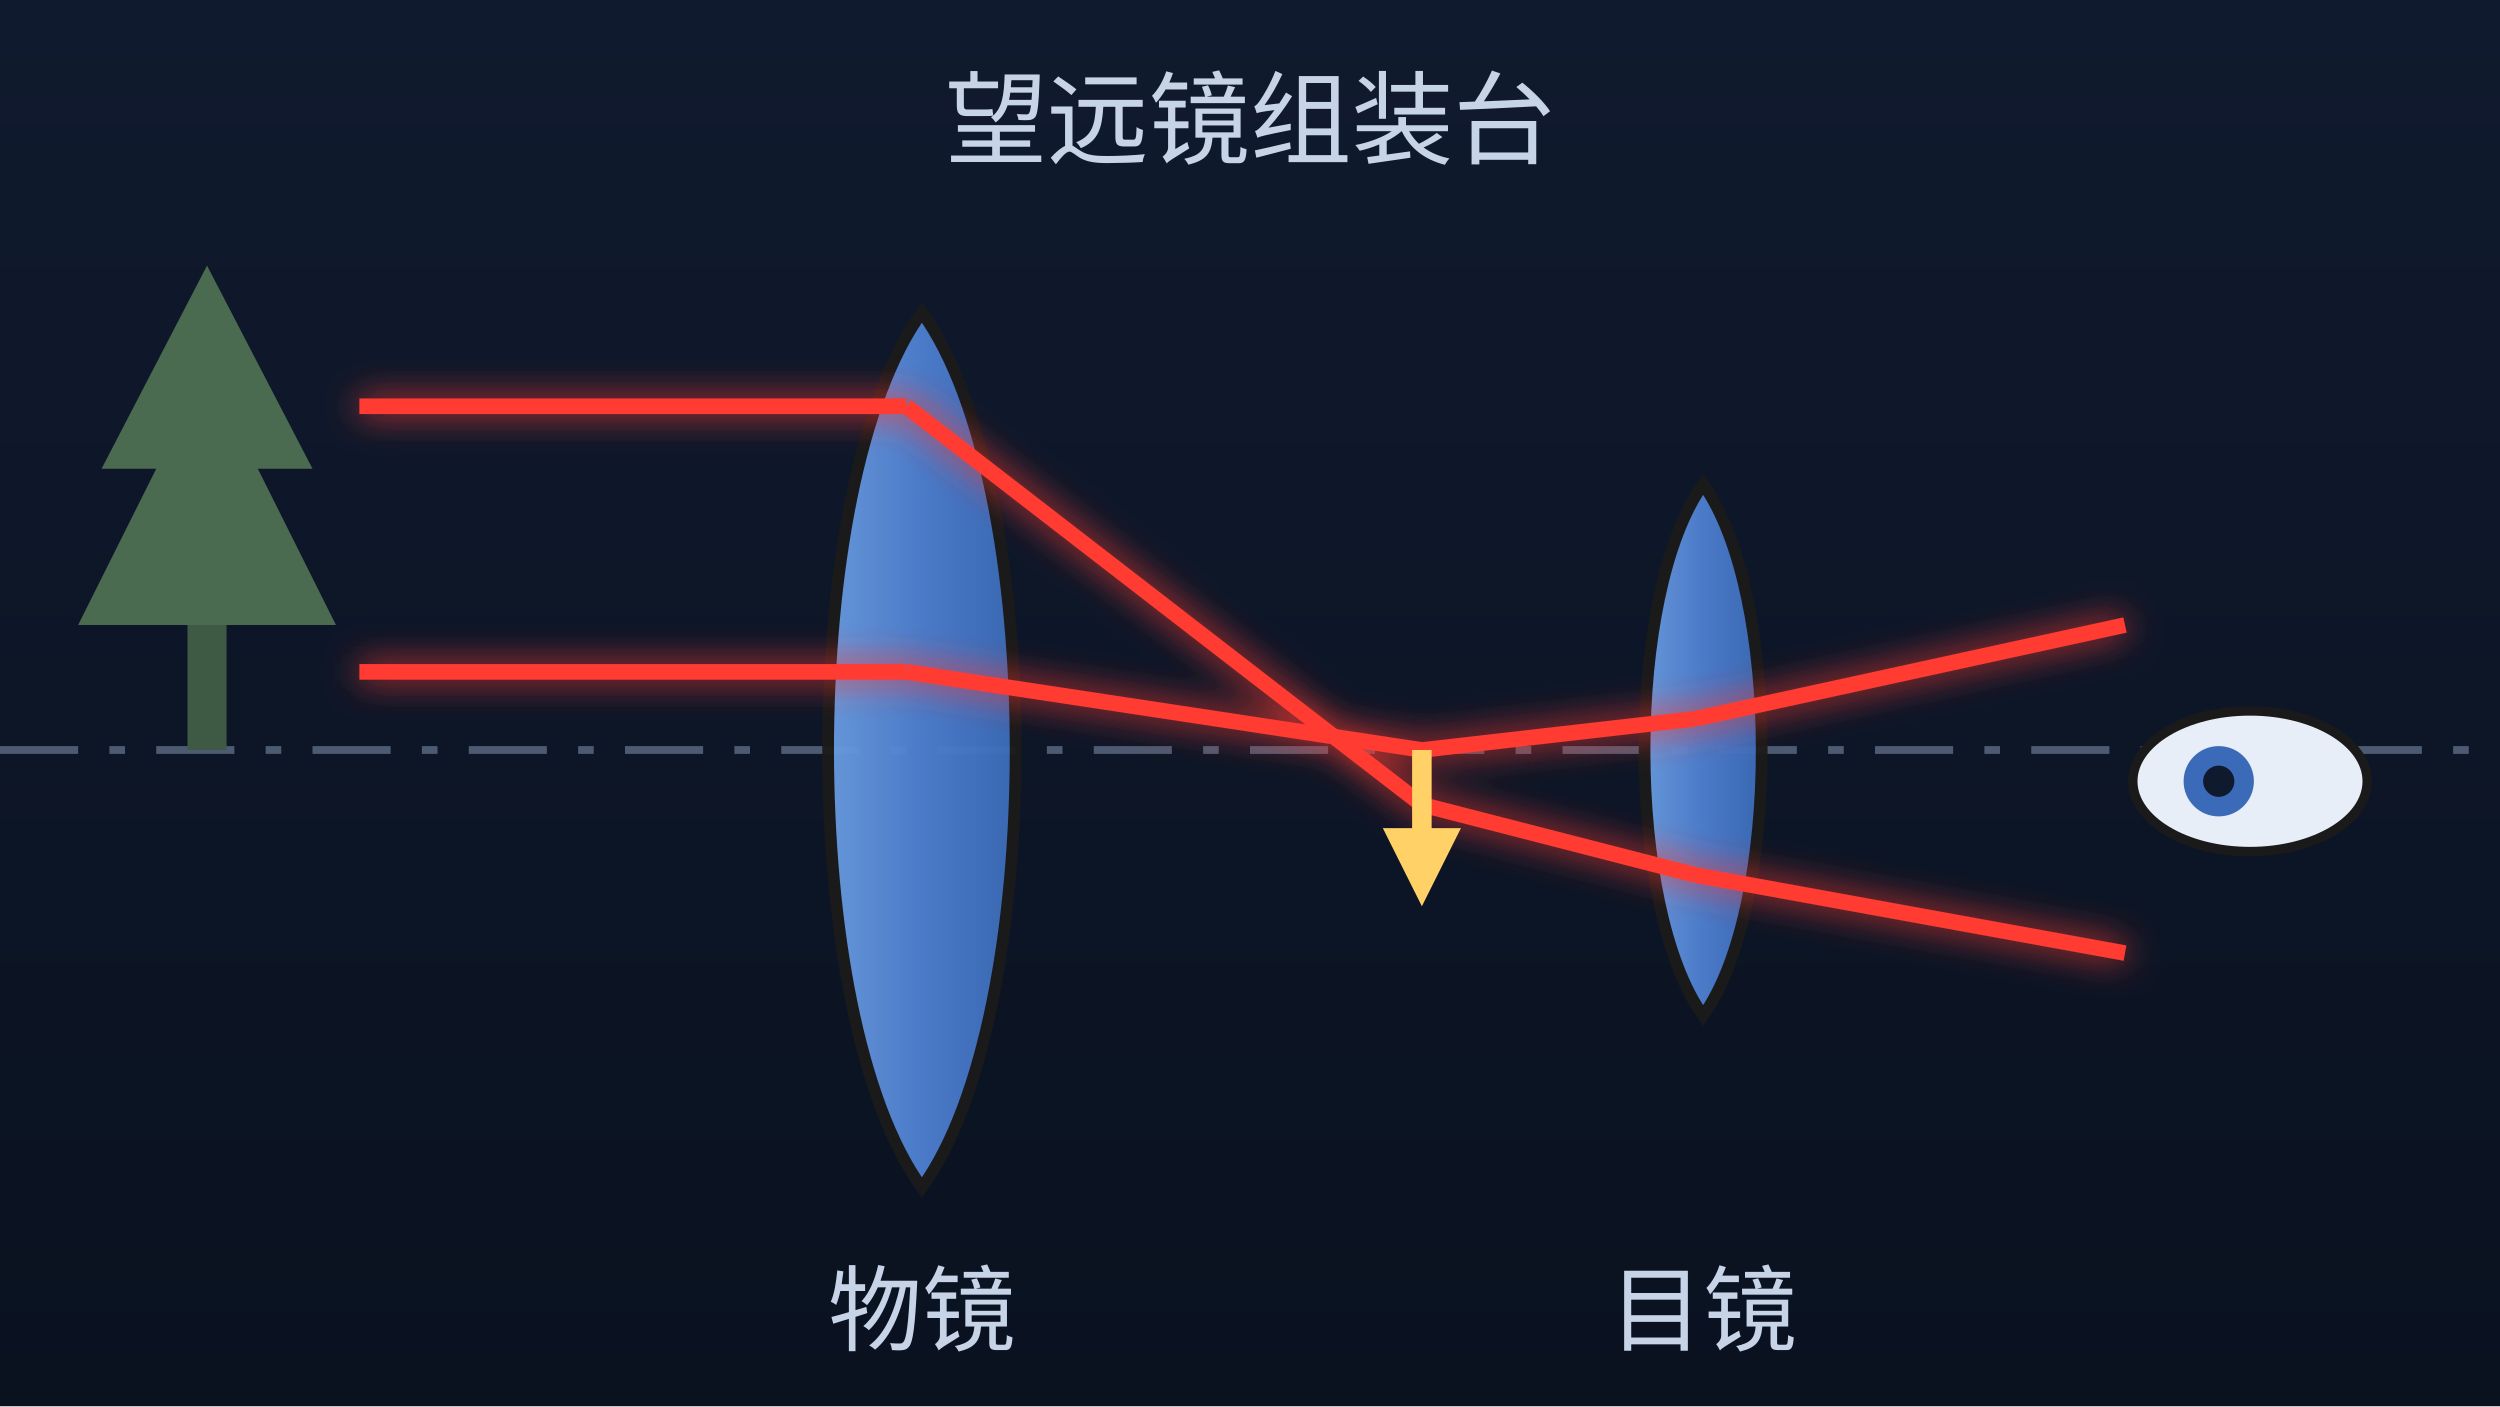
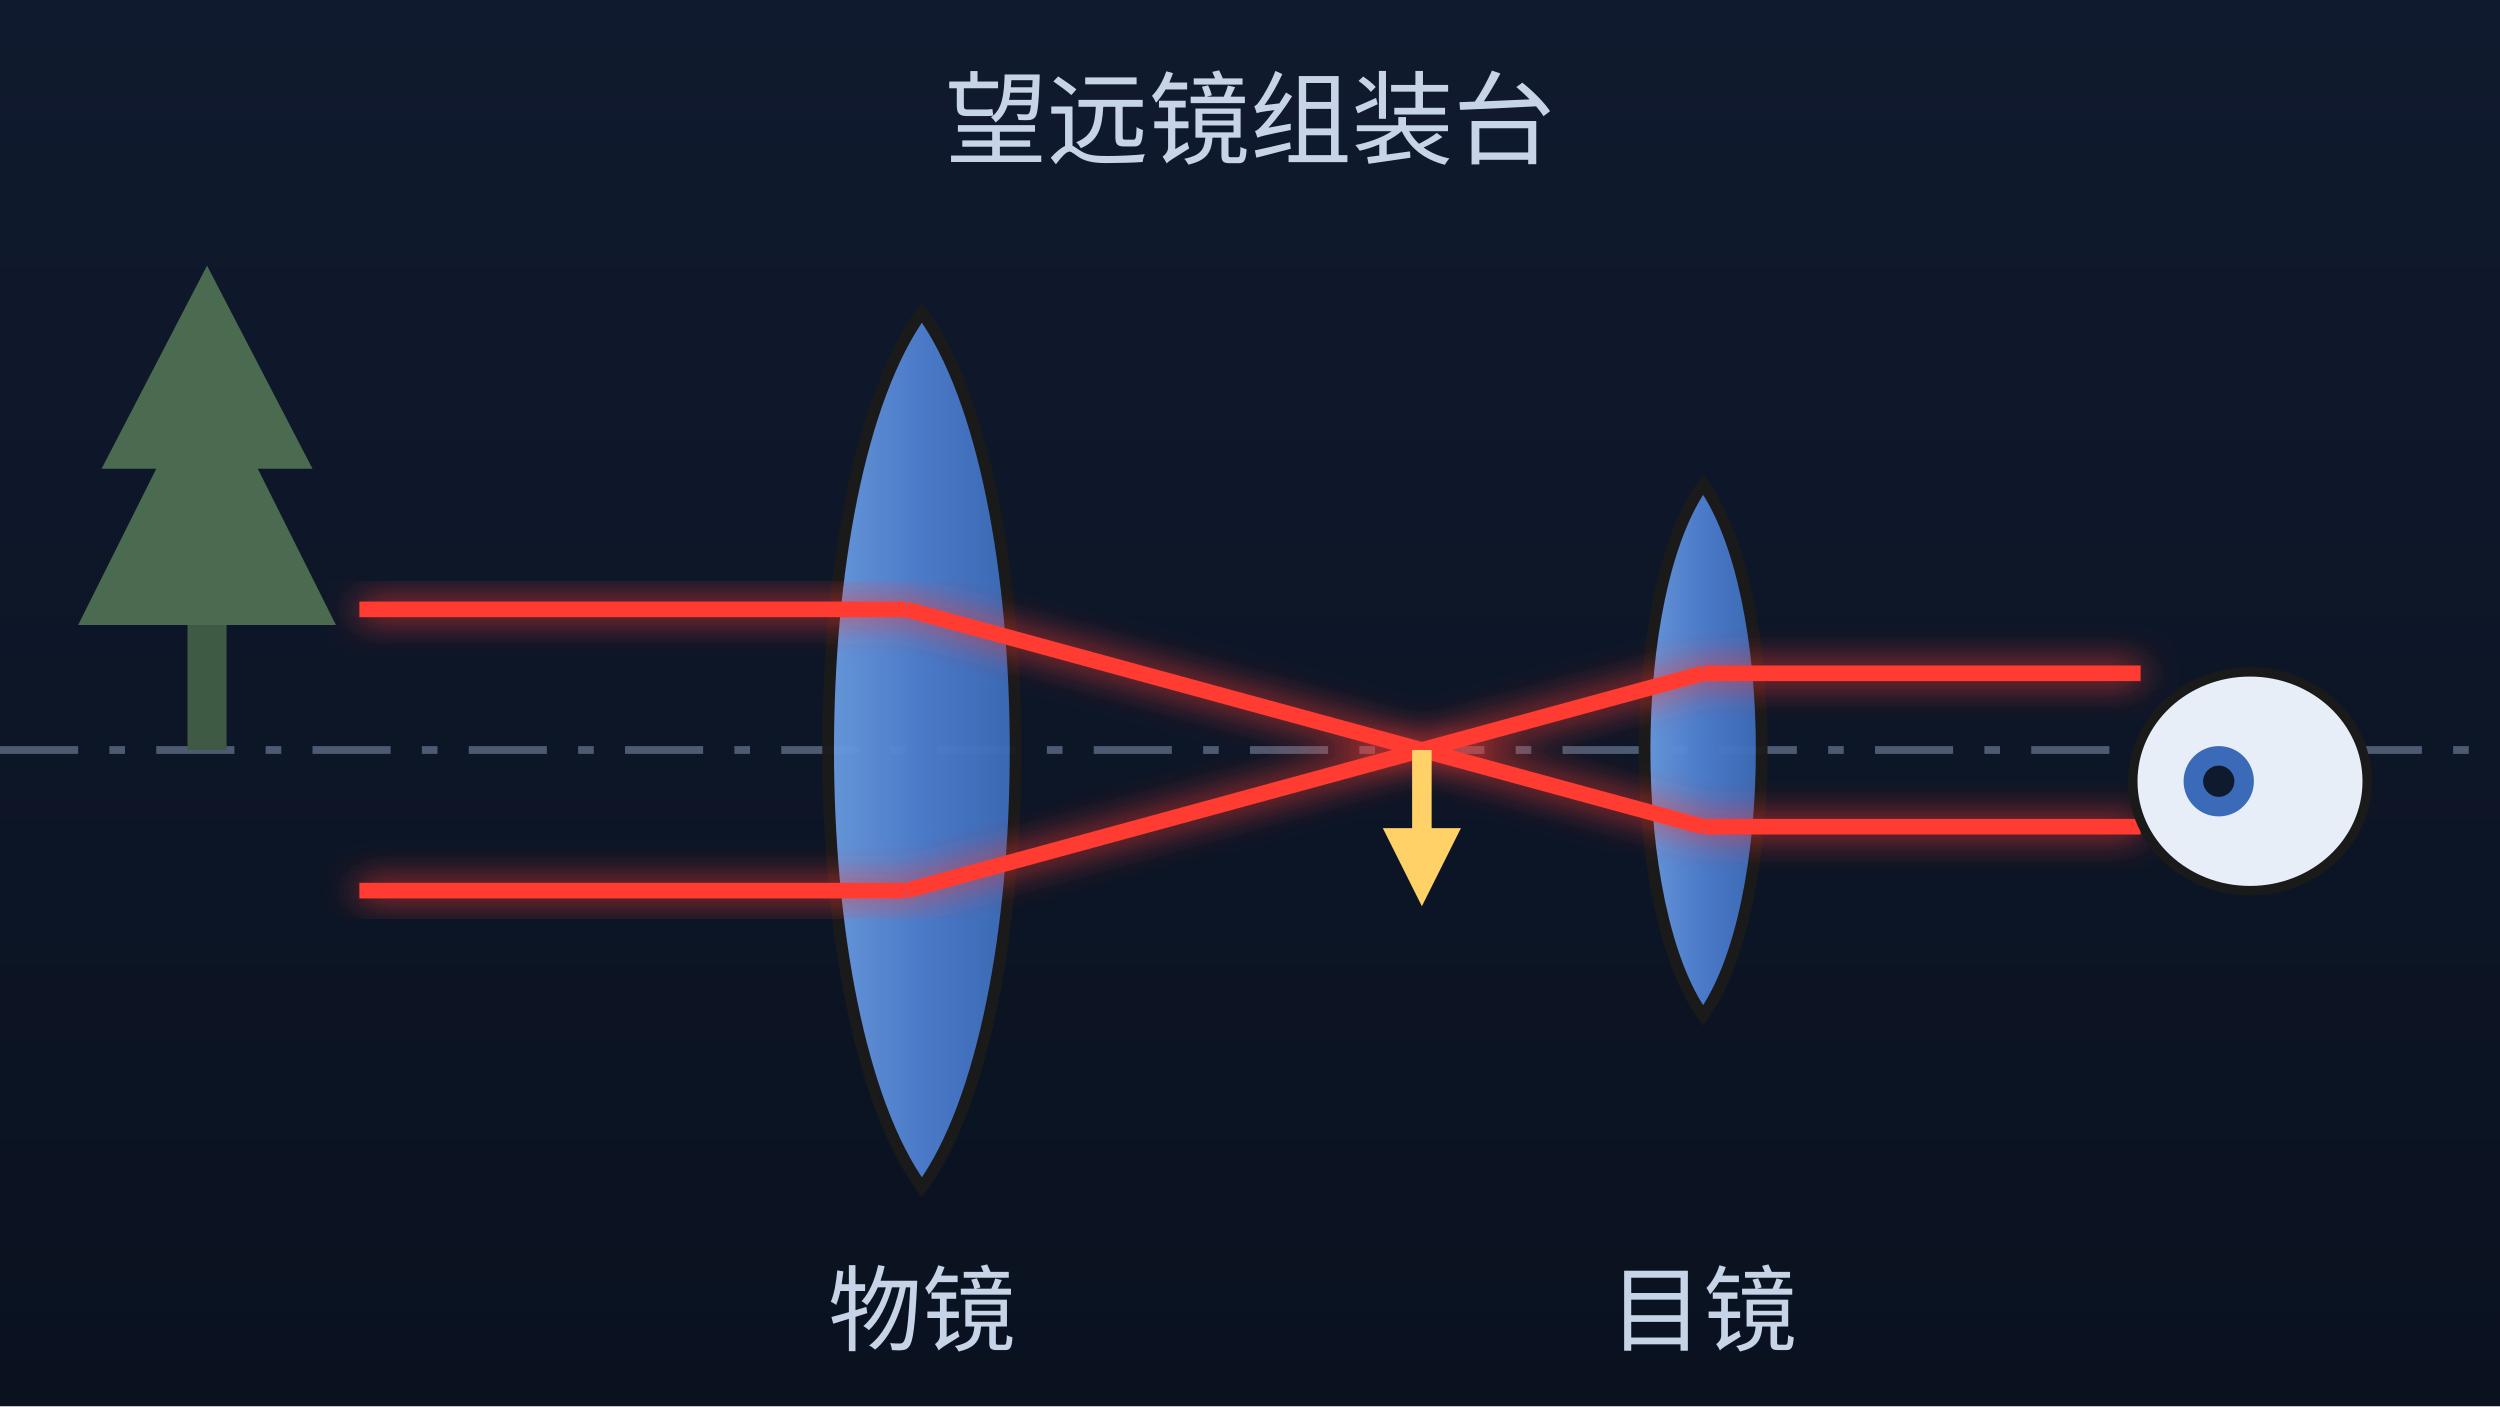
<svg xmlns="http://www.w3.org/2000/svg" viewBox="0 0 320 180">
  <defs>
    <linearGradient id="bg" x1="0" y1="0" x2="0" y2="1">
      <stop offset="0%" stop-color="#101a2e" />
      <stop offset="100%" stop-color="#0a1220" />
    </linearGradient>
    <linearGradient id="lens" x1="0" y1="0" x2="1" y2="0">
      <stop offset="0%" stop-color="#6a9ce0" />
      <stop offset="50%" stop-color="#4d7fd0" />
      <stop offset="100%" stop-color="#3b6bb8" />
    </linearGradient>
    <filter id="glow">
      <feGaussianBlur stdDeviation="2.2" result="b" />
      <feMerge>
        <feMergeNode in="b" />
        <feMergeNode in="SourceGraphic" />
      </feMerge>
    </filter>
  </defs>
  <rect width="320" height="180" fill="url(#bg)" />
  <line x1="0" y1="96" x2="320" y2="96" stroke="#5b6b84" stroke-width="1" stroke-dasharray="10 4 2 4" opacity=".8" />
  <rect x="24" y="72" width="5" height="24" fill="#3f5a44" />
  <path d="M26.5 34 L40 60 L33 60 L43 80 L10 80 L20 60 L13 60 Z" fill="#4a6b50" />
  <path d="M118 40 C102 62 102 130 118 152 C134 130 134 62 118 40 Z" fill="url(#lens)" stroke="#1a1a1a" stroke-width="1.5" opacity=".95" />
  <path d="M218 62 C208 76 208 116 218 130 C228 116 228 76 218 62 Z" fill="url(#lens)" stroke="#1a1a1a" stroke-width="1.5" opacity=".95" />
  <g filter="url(#glow)">
-     <line x1="46" y1="52" x2="116" y2="52" stroke="#ff3b30" stroke-width="2" />
-     <line x1="116" y1="52" x2="182" y2="103" stroke="#ff3b30" stroke-width="2" />
-     <line x1="46" y1="86" x2="116" y2="86" stroke="#ff3b30" stroke-width="2" />
-     <line x1="116" y1="86" x2="182" y2="96" stroke="#ff3b30" stroke-width="2" />
-     <line x1="182" y1="103" x2="217" y2="112" stroke="#ff3b30" stroke-width="2" />
-     <line x1="217" y1="112" x2="272" y2="122" stroke="#ff3b30" stroke-width="2" />
-     <line x1="182" y1="96" x2="217" y2="92" stroke="#ff3b30" stroke-width="2" />
-     <line x1="217" y1="92" x2="272" y2="80" stroke="#ff3b30" stroke-width="2" />
+     <line x1="46" y1="78" x2="116" y2="78" stroke="#ff3b30" stroke-width="2" />
+     <line x1="116" y1="78" x2="218" y2="105.82" stroke="#ff3b30" stroke-width="2" />
+     <line x1="46" y1="114" x2="116" y2="114" stroke="#ff3b30" stroke-width="2" />
+     <line x1="116" y1="114" x2="218" y2="86.18" stroke="#ff3b30" stroke-width="2" />
+     <line x1="218" y1="105.82" x2="274" y2="105.82" stroke="#ff3b30" stroke-width="2" />
+     <line x1="218" y1="86.18" x2="274" y2="86.18" stroke="#ff3b30" stroke-width="2" />
  </g>
  <line x1="182" y1="96" x2="182" y2="112" stroke="#ffd166" stroke-width="2.5" />
  <path d="M182 116 L177 106 L187 106 Z" fill="#ffd166" />
-   <ellipse cx="288" cy="100" rx="15" ry="9" fill="#e8eef7" stroke="#1a1a1a" stroke-width="1.2" />
+   <ellipse cx="288" cy="100" rx="15" ry="14" fill="#e8eef7" stroke="#1a1a1a" stroke-width="1.2" />
  <circle cx="284" cy="100" r="4.5" fill="#3b6bb8" />
  <circle cx="284" cy="100" r="2" fill="#101a2e" />
  <text x="118" y="172" text-anchor="middle" font-size="12" fill="#c7d4e8" font-family="Arial,sans-serif">物镜</text>
  <text x="218" y="172" text-anchor="middle" font-size="12" fill="#c7d4e8" font-family="Arial,sans-serif">目镜</text>
  <text x="160" y="20" text-anchor="middle" font-size="13" fill="#c7d4e8" font-family="Arial,sans-serif">望远镜组装台</text>
</svg>
